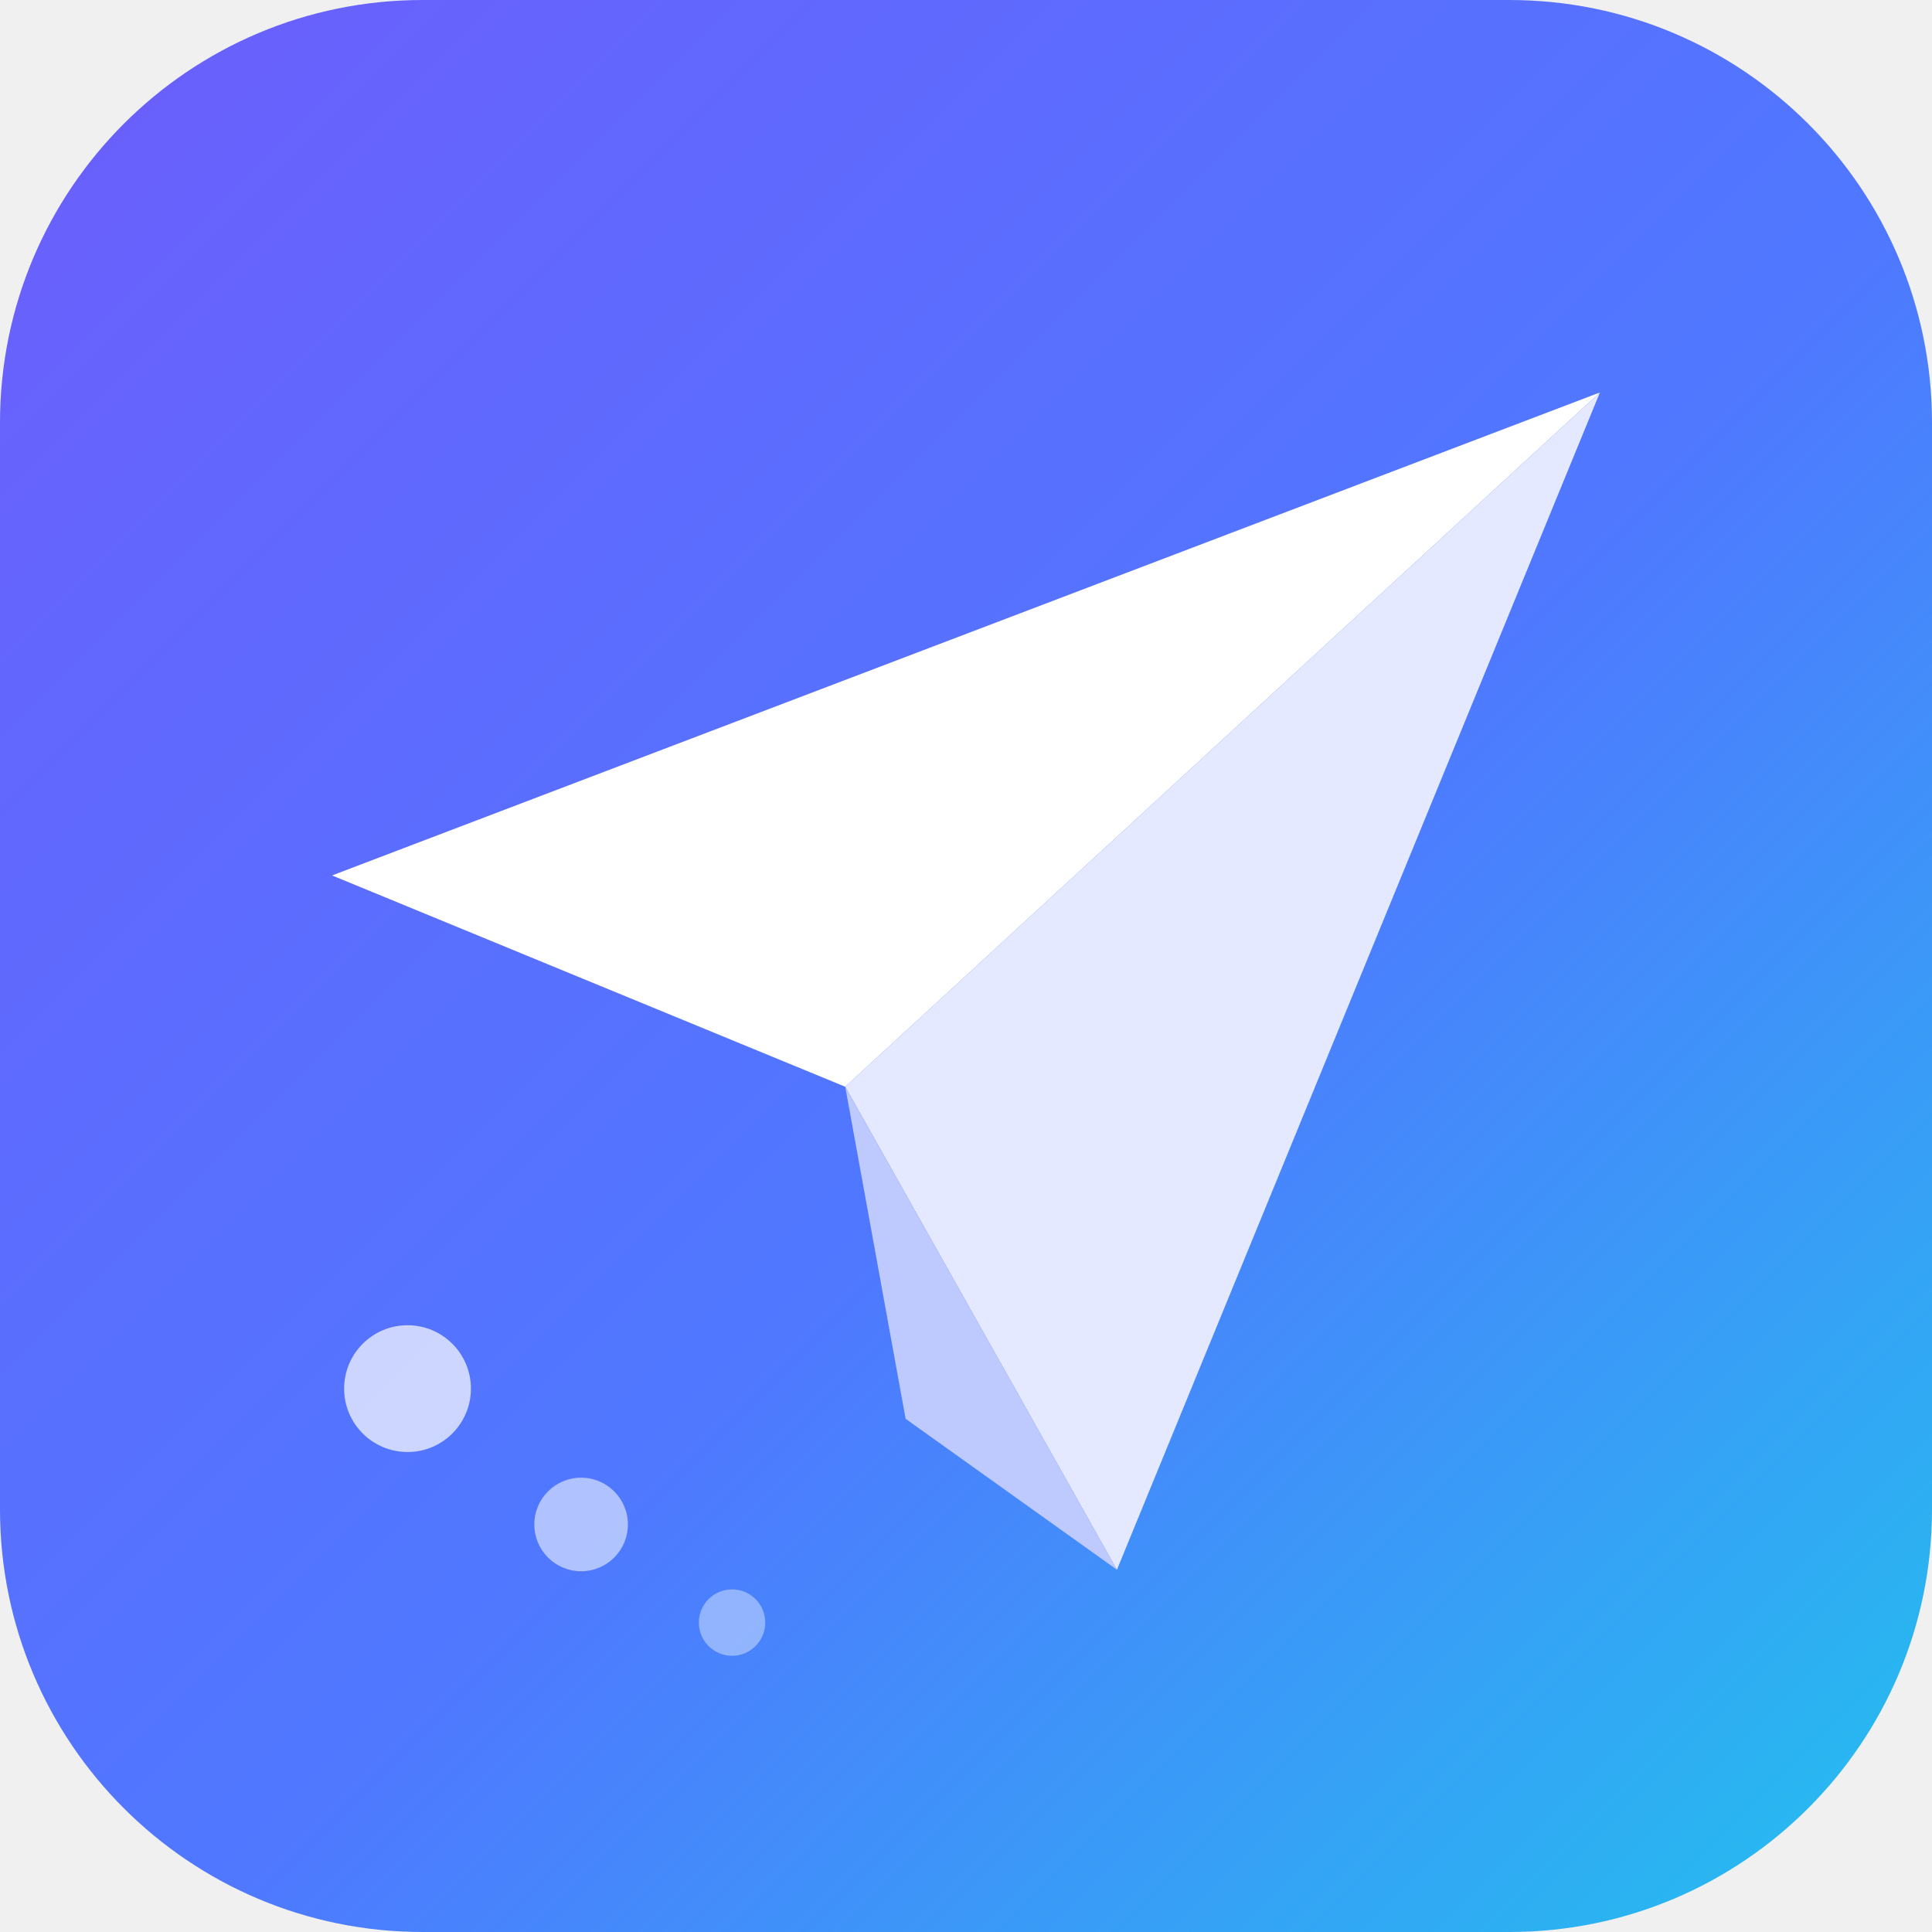
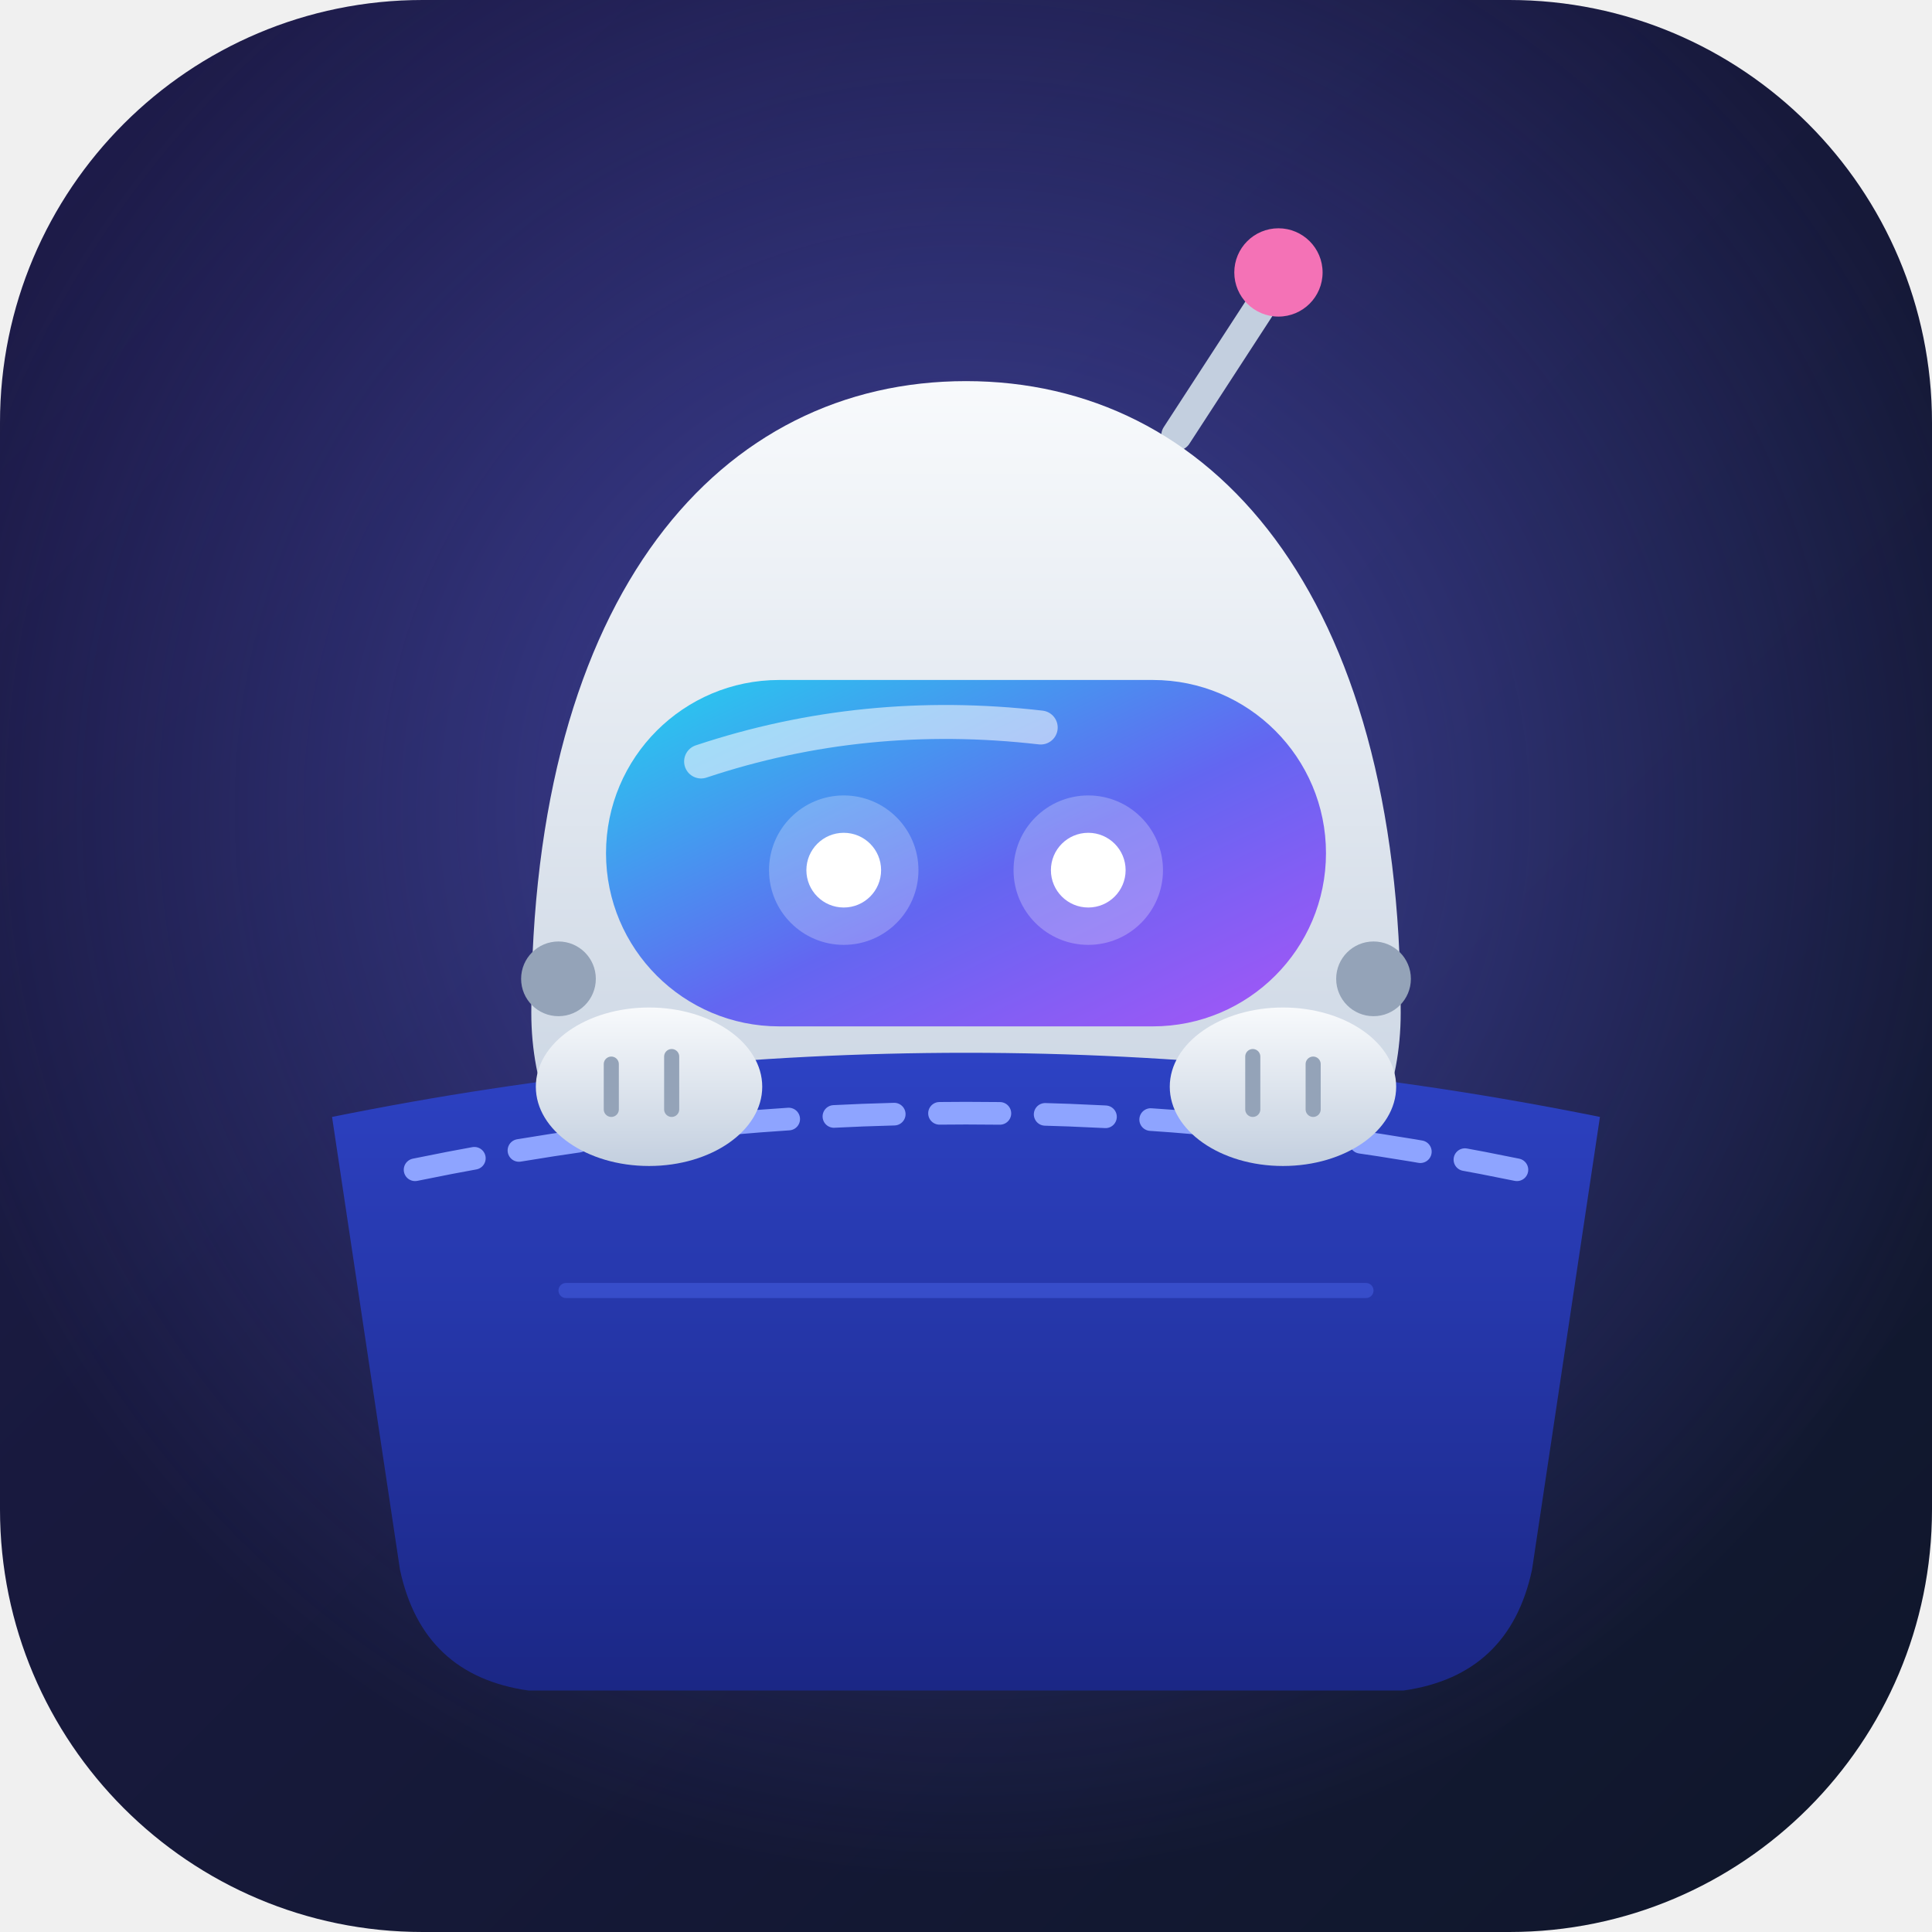
- <svg xmlns="http://www.w3.org/2000/svg" viewBox="0 0 128 128">
+ <svg xmlns="http://www.w3.org/2000/svg" viewBox="0 0 512 512">
  <defs>
-     <linearGradient id="g" x1="0" y1="0" x2="1" y2="1">
-       <stop offset="0" stop-color="rgb(109,93,252)" />
-       <stop offset="0.55" stop-color="rgb(79,120,255)" />
-       <stop offset="1" stop-color="rgb(34,193,238)" />
+     <linearGradient id="bg" x1="0" y1="0" x2="1" y2="1">
+       <stop offset="0" stop-color="#1e1b4b" />
+       <stop offset="1" stop-color="#0f172a" />
+     </linearGradient>
+     <radialGradient id="glow" cx=".5" cy=".42" r=".55">
+       <stop offset="0" stop-color="#6366f1" stop-opacity=".55" />
+       <stop offset="1" stop-color="#6366f1" stop-opacity="0" />
+     </radialGradient>
+     <linearGradient id="metal" x1="0" y1="0" x2="0" y2="1">
+       <stop offset="0" stop-color="#f8fafc" />
+       <stop offset="1" stop-color="#c3cfdf" />
+     </linearGradient>
+     <linearGradient id="visor" x1="0" y1="0" x2="1" y2="1">
+       <stop offset="0" stop-color="#22d3ee" />
+       <stop offset=".55" stop-color="#6366f1" />
+       <stop offset="1" stop-color="#a855f7" />
+     </linearGradient>
+     <linearGradient id="pocket" x1="0" y1="0" x2="0" y2="1">
+       <stop offset="0" stop-color="#2d42c4" />
+       <stop offset="1" stop-color="#1b2785" />
    </linearGradient>
  </defs>
-   <rect width="128" height="128" rx="28" fill="url(#g)" />
-   <path d="M22 58L106 26L56 72Z" fill="rgba(255,255,255,1)" />
-   <path d="M56 72L106 26L74 104Z" fill="rgba(228,233,255,1)" />
-   <path d="M56 72L74 104L60 94Z" fill="rgba(190,202,253,1)" />
-   <circle cx="27" cy="92" r="4.2" fill="rgba(255,255,255,0.7)" />
-   <circle cx="38.5" cy="101" r="3.1" fill="rgba(255,255,255,0.55)" />
-   <circle cx="48.5" cy="107.5" r="2.2" fill="rgba(255,255,255,0.4)" />
+   <rect width="512" height="512" rx="112" fill="url(#bg)" />
+   <rect width="512" height="512" rx="112" fill="url(#glow)" />
+   <g transform="translate(25.6 2) scale(.9)">
+     <path d="M318 126L344 86" stroke="#c3cfdf" stroke-width="9" stroke-linecap="round" />
+     <circle cx="348" cy="78" r="13" fill="#f472b6" />
+     <path d="M128 296C128 172 184 110 256 110S384 172 384 296C384 340 352 372 308 372H204C160 372 128 340 128 296Z" fill="url(#metal)" />
+     <circle cx="136" cy="286" r="11" fill="#94a3b8" />
+     <circle cx="376" cy="286" r="11" fill="#94a3b8" />
+     <rect x="150" y="198" width="212" height="102" rx="51" fill="url(#visor)" />
+     <path d="M178 222Q226 206 278 212" stroke="#fff" stroke-opacity=".55" stroke-width="10" stroke-linecap="round" fill="none" />
+     <circle cx="220" cy="254" r="22" fill="#fff" opacity=".25" />
+     <circle cx="292" cy="254" r="22" fill="#fff" opacity=".25" />
+     <circle cx="220" cy="254" r="11" fill="#fff" />
+     <circle cx="292" cy="254" r="11" fill="#fff" />
+   </g>
+   <path d="M88 296Q256 262 424 296L406 416Q400 444 372 448H140Q112 444 106 416Z" fill="url(#pocket)" />
+   <path d="M110 310Q256 280 402 310" stroke="#8ea4ff" stroke-width="6" stroke-dasharray="16 12" stroke-linecap="round" fill="none" />
+   <path d="M150 342H362" stroke="#3f55d6" stroke-width="4" stroke-linecap="round" opacity=".7" />
+   <ellipse cx="172" cy="288" rx="30" ry="21" fill="url(#metal)" />
+   <ellipse cx="340" cy="288" rx="30" ry="21" fill="url(#metal)" />
+   <path d="M162 282v12M178 280v14M332 280v14M348 282v12" stroke="#94a3b8" stroke-width="4" stroke-linecap="round" />
</svg>
